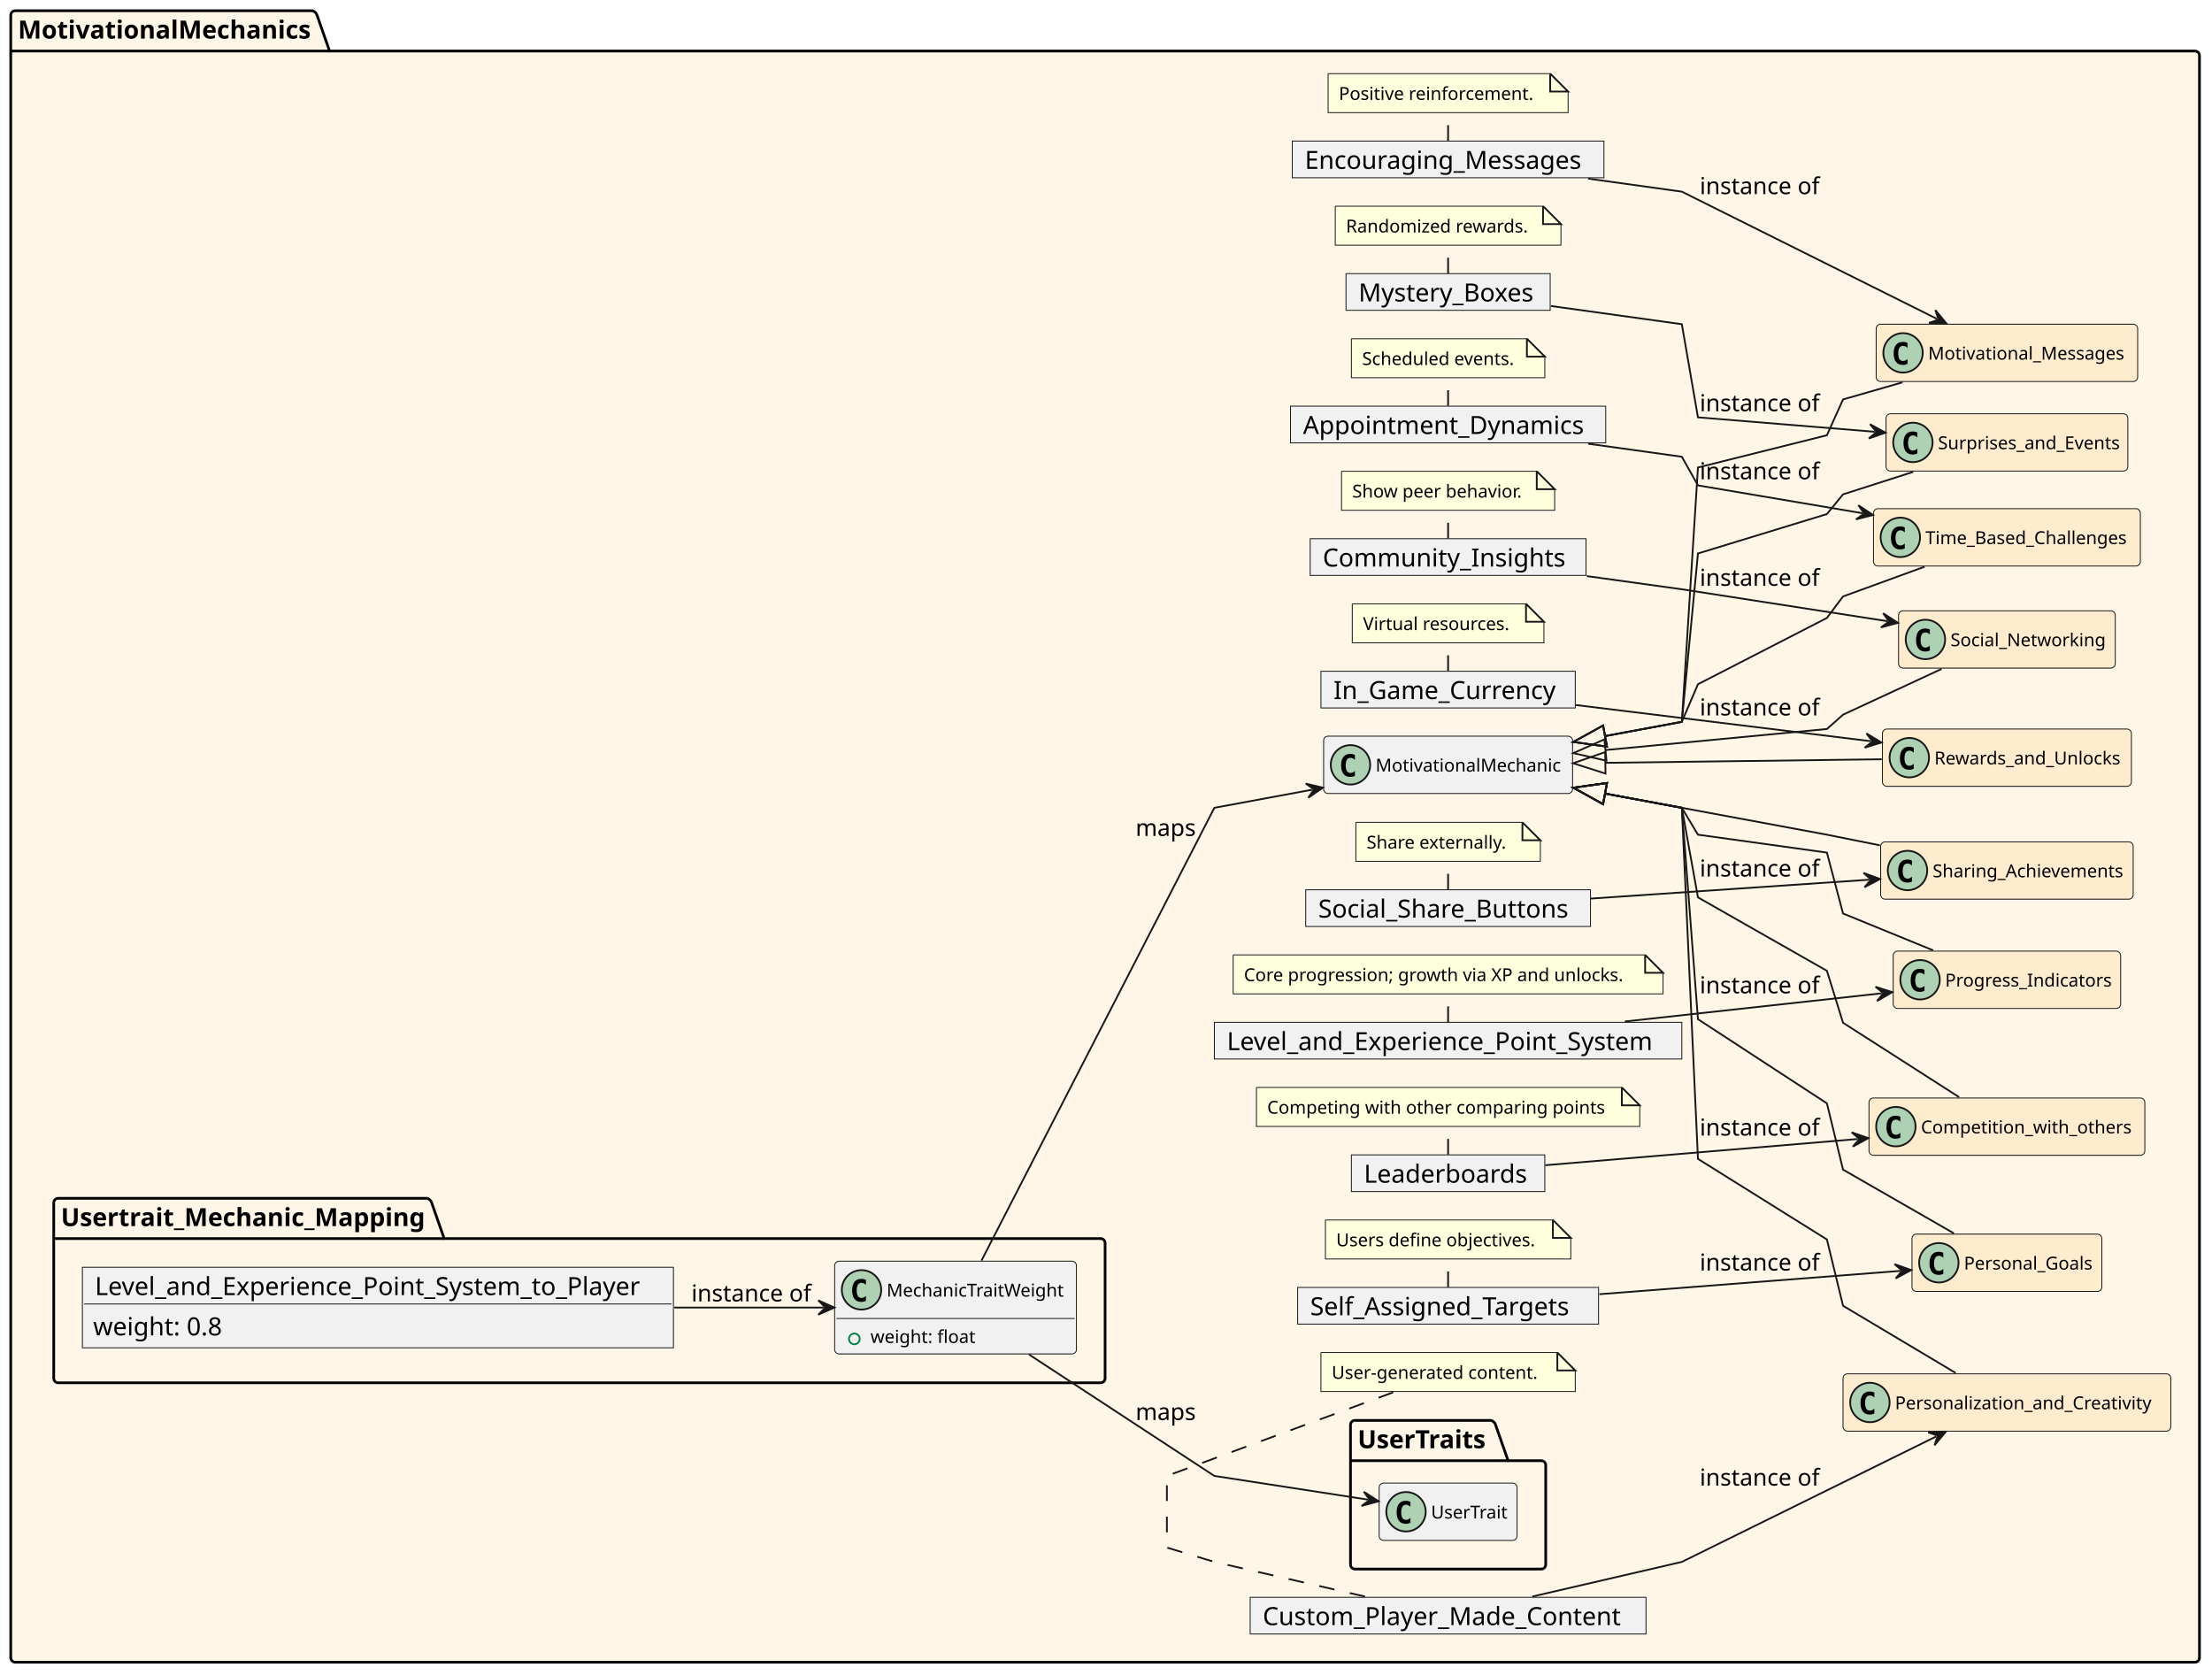
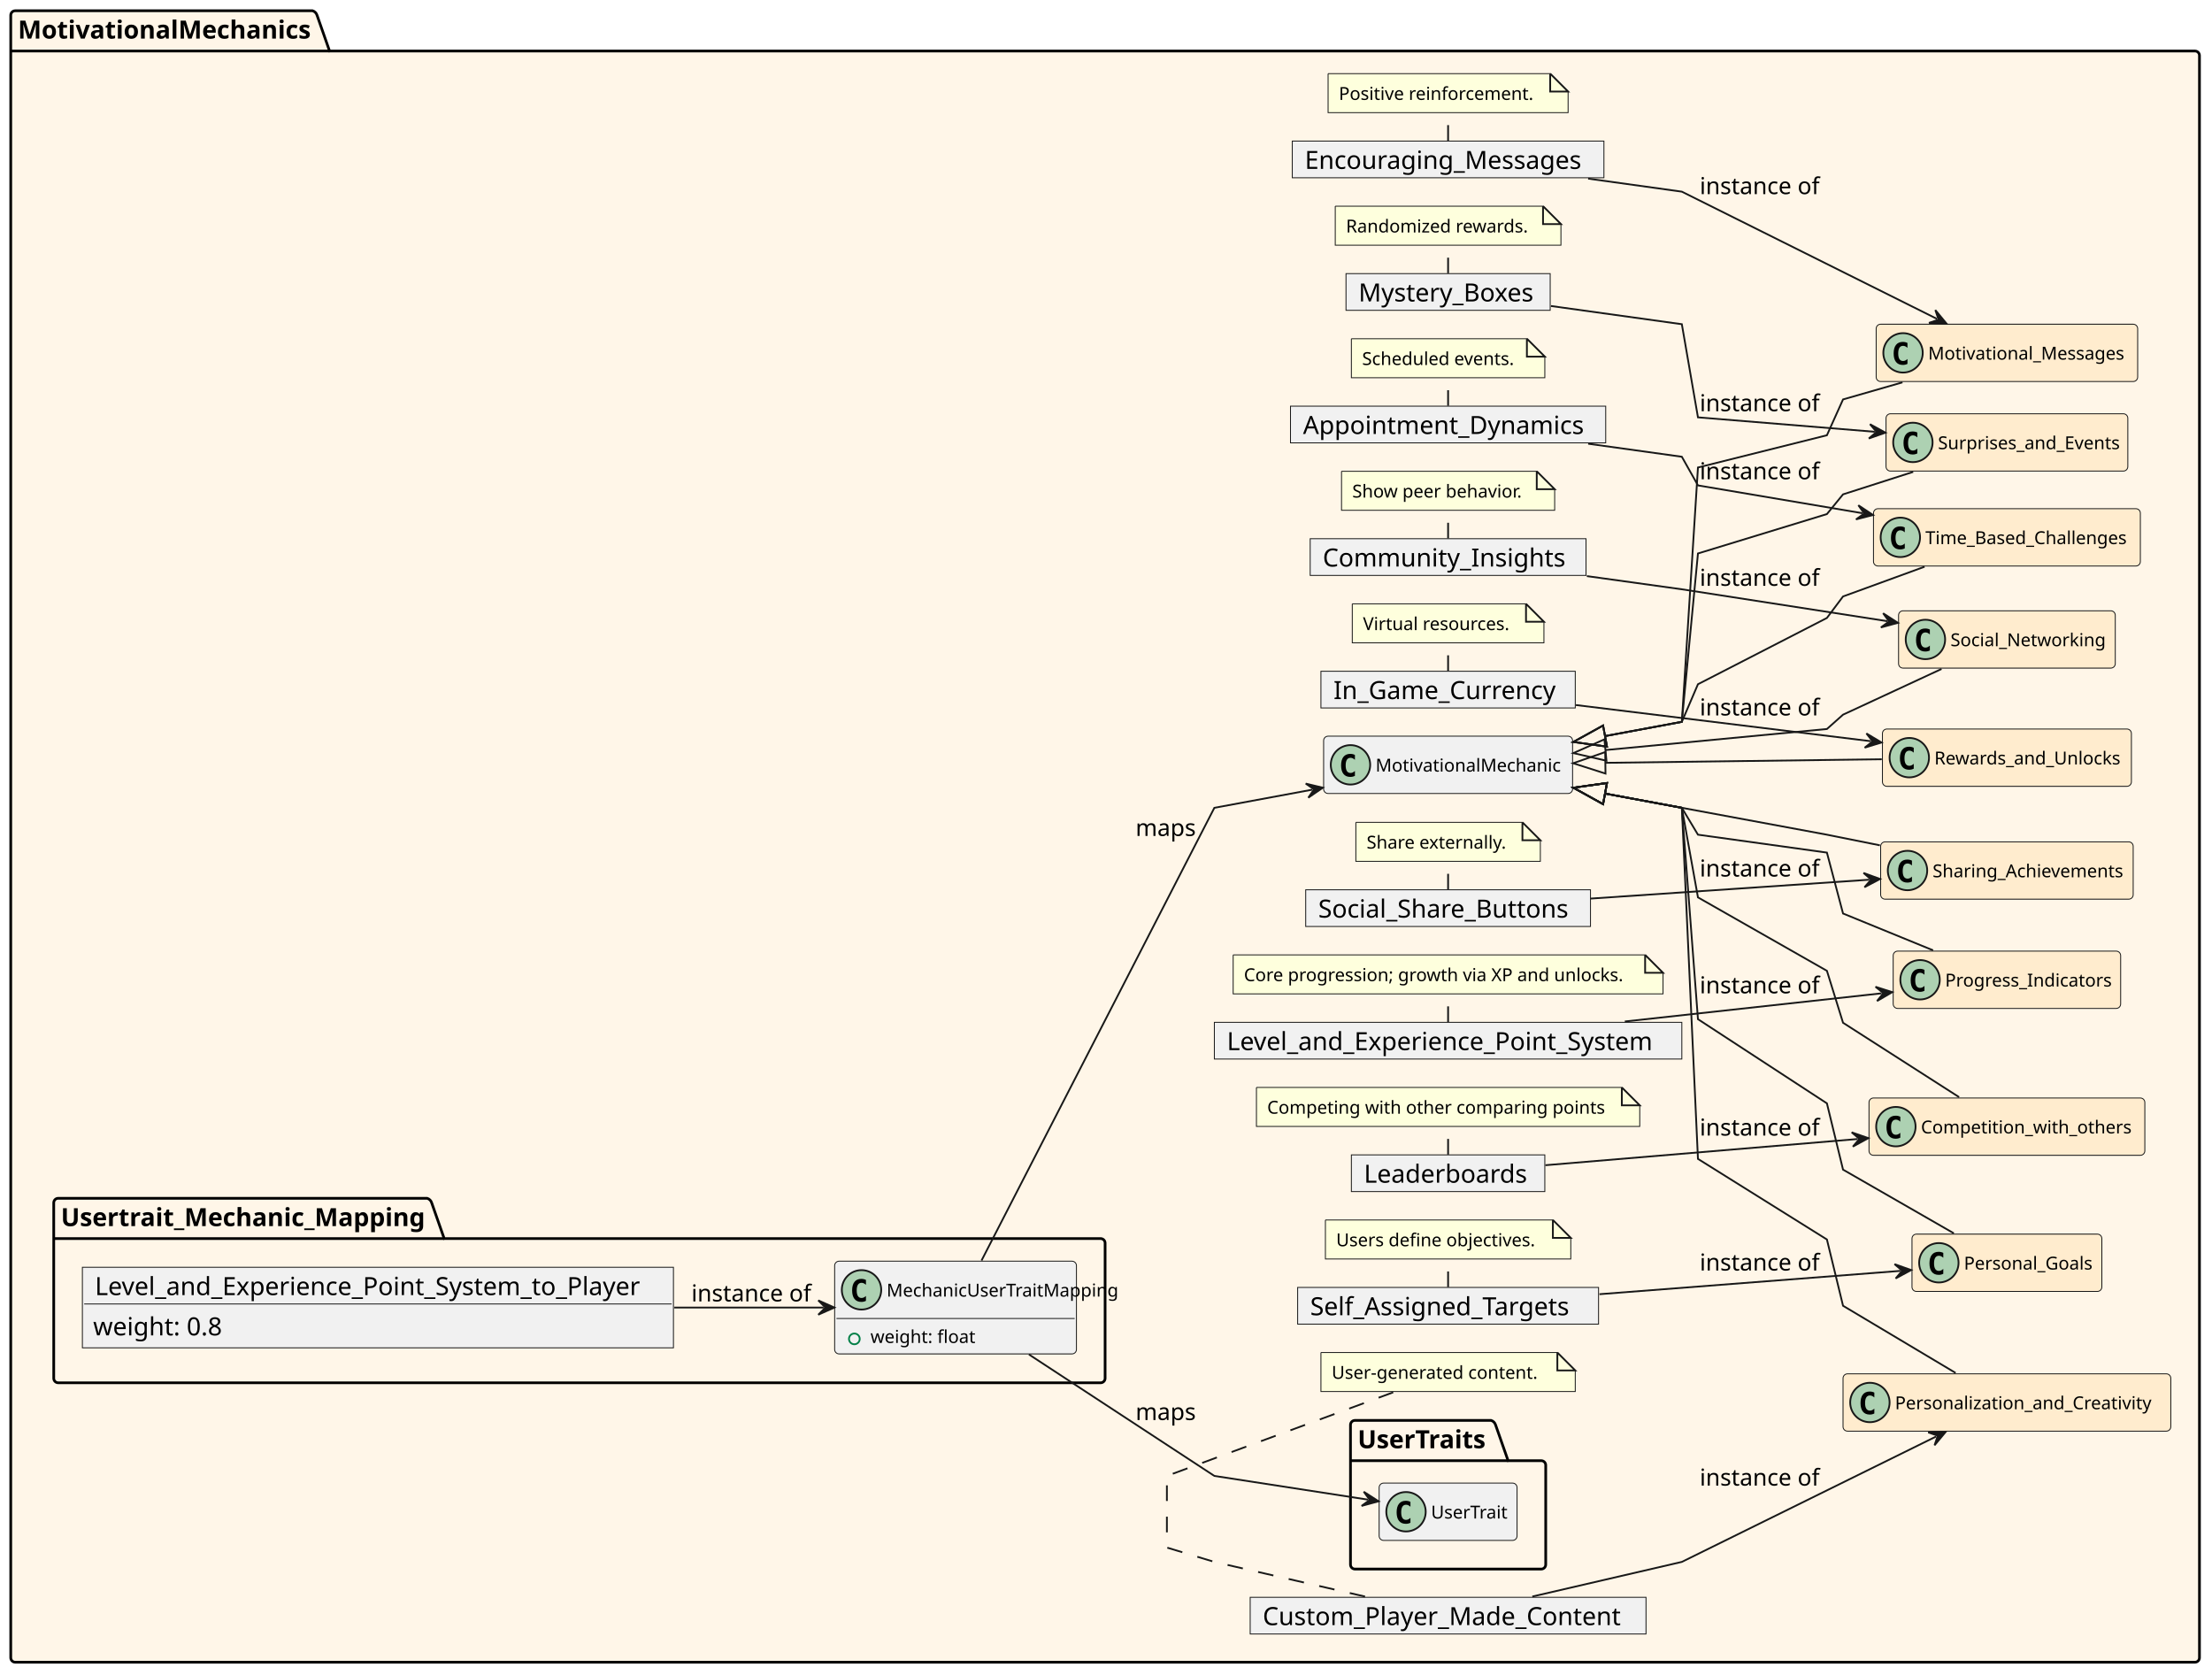
<svg xmlns="http://www.w3.org/2000/svg" contentStyleType="text/css" height="748px" preserveAspectRatio="none" style="width:988px;height:748px;background:#FFFFFF;" version="1.1" viewBox="0 0 988 748" width="988px" zoomAndPan="magnify">
  <defs />
  <g>
    <g id="cluster_MotivationalMechanics">
      <path d="M6.8,4.8 L139.6,4.8 A3,3 0 0 1 141.6,6.8 L147.2,22.791 L980.4,22.791 A2,2 0 0 1 982.4,24.791 L982.4,740.4 A2,2 0 0 1 980.4,742.4 L6.8,742.4 A2,2 0 0 1 4.8,740.4 L4.8,6.8 A2,2 0 0 1 6.8,4.8 " fill="#FFF6E8" style="stroke:#000000;stroke-width:1.2;" />
      <line style="stroke:#000000;stroke-width:1.2;" x1="4.8" x2="147.2" y1="22.791" y2="22.791" />
      <text fill="#000000" font-family="sans-serif" font-size="11.2" font-weight="bold" lengthAdjust="spacing" textLength="132" x="8" y="17.228">MotivationalMechanics</text>
    </g>
    <g id="cluster_Usertrait_Mechanic_Mapping">
      <path d="M26,535.2 L190.8,535.2 A3,3 0 0 1 192.8,537.2 L198.4,553.191 L491.6,553.191 A2,2 0 0 1 493.6,555.191 L493.6,615.6 A2,2 0 0 1 491.6,617.6 L26,617.6 A2,2 0 0 1 24,615.6 L24,537.2 A2,2 0 0 1 26,535.2 " fill="none" style="stroke:#000000;stroke-width:1.2;" />
      <line style="stroke:#000000;stroke-width:1.2;" x1="24" x2="198.4" y1="553.191" y2="553.191" />
      <text fill="#000000" font-family="sans-serif" font-size="11.2" font-weight="bold" lengthAdjust="spacing" textLength="164" x="27.2" y="547.628">Usertrait_Mechanic_Mapping</text>
    </g>
    <g id="cluster_UserTraits">
      <path d="M605.2,634.4 L666,634.4 A3,3 0 0 1 668,636.4 L673.6,652.391 L688.4,652.391 A2,2 0 0 1 690.4,654.391 L690.4,698.8 A2,2 0 0 1 688.4,700.8 L605.2,700.8 A2,2 0 0 1 603.2,698.8 L603.2,636.4 A2,2 0 0 1 605.2,634.4 " fill="none" style="stroke:#000000;stroke-width:1.2;" />
      <line style="stroke:#000000;stroke-width:1.2;" x1="603.2" x2="673.6" y1="652.391" y2="652.391" />
      <text fill="#000000" font-family="sans-serif" font-size="11.2" font-weight="bold" lengthAdjust="spacing" textLength="60" x="606.4" y="646.828">UserTraits</text>
    </g>
    <g id="elem_MotivationalMechanic">
      <rect codeLine="24" fill="#F1F1F1" height="25.6" id="MotivationalMechanic" rx="2" ry="2" style="stroke:#181818;stroke-width:0.4;" width="111.2" x="591.2" y="328.8" />
      <ellipse cx="603.2" cy="341.6" fill="#ADD1B2" rx="8.8" ry="8.8" style="stroke:#181818;stroke-width:0.8;" />
      <path d="M605.178,346.514 Q604.714,346.753 604.202,346.873 Q603.691,346.993 603.127,346.993 Q601.121,346.993 600.065,345.671 Q599.009,344.35 599.009,341.853 Q599.009,339.349 600.065,338.028 Q601.121,336.706 603.127,336.706 Q603.691,336.706 604.209,336.826 Q604.727,336.945 605.178,337.184 L605.178,339.363 Q604.674,338.898 604.199,338.682 Q603.724,338.466 603.22,338.466 Q602.144,338.466 601.596,339.319 Q601.048,340.173 601.048,341.853 Q601.048,343.526 601.596,344.38 Q602.144,345.233 603.22,345.233 Q603.724,345.233 604.199,345.017 Q604.674,344.801 605.178,344.336 Z " fill="#000000" />
      <text fill="#000000" font-family="sans-serif" font-size="8" lengthAdjust="spacing" textLength="85.6" x="614.4" y="344.623">MotivationalMechanic</text>
    </g>
    <g id="elem_Progress_Indicators">
      <rect codeLine="26" fill="#FFECCE" height="25.6" id="Progress_Indicators" rx="2" ry="2" style="stroke:#181818;stroke-width:0.4;" width="101.6" x="845.6" y="424.8" />
      <ellipse cx="857.6" cy="437.6" fill="#ADD1B2" rx="8.8" ry="8.8" style="stroke:#181818;stroke-width:0.8;" />
      <path d="M859.578,442.514 Q859.114,442.753 858.602,442.873 Q858.091,442.993 857.527,442.993 Q855.521,442.993 854.465,441.671 Q853.409,440.35 853.409,437.853 Q853.409,435.349 854.465,434.028 Q855.521,432.706 857.527,432.706 Q858.091,432.706 858.609,432.826 Q859.127,432.945 859.578,433.184 L859.578,435.363 Q859.074,434.898 858.599,434.682 Q858.124,434.466 857.62,434.466 Q856.544,434.466 855.996,435.319 Q855.448,436.173 855.448,437.853 Q855.448,439.526 855.996,440.38 Q856.544,441.233 857.62,441.233 Q858.124,441.233 858.599,441.017 Q859.074,440.801 859.578,440.336 Z " fill="#000000" />
      <text fill="#000000" font-family="sans-serif" font-size="8" lengthAdjust="spacing" textLength="76" x="868.8" y="440.623">Progress_Indicators</text>
    </g>
    <g id="elem_Level_and_Experience_Point_System">
      <rect fill="#F1F1F1" height="16.391" style="stroke:#181818;stroke-width:0.4;" width="208.8" x="542.4" y="456.608" />
      <text fill="#000000" font-family="sans-serif" font-size="11.2" lengthAdjust="spacing" textLength="197.6" x="548" y="469.036">Level_and_Experience_Point_System</text>
    </g>
    <g id="elem_GMN8">
      <path d="M550.8,426.488 L550.8,443.91 L742.8,443.91 L742.8,434.488 L734.8,426.488 L550.8,426.488 " fill="#FEFFDD" style="stroke:#181818;stroke-width:0.4;" />
      <path d="M734.8,426.488 L734.8,434.488 L742.8,434.488 L734.8,426.488 " fill="#FEFFDD" style="stroke:#181818;stroke-width:0.8;" />
      <text fill="#000000" font-family="sans-serif" font-size="8" lengthAdjust="spacing" textLength="175.2" x="555.6" y="438.222">Core progression; growth via XP and unlocks.</text>
    </g>
    <g id="elem_Competition_with_others">
      <rect codeLine="33" fill="#FFECCE" height="25.6" id="Competition_with_others" rx="2" ry="2" style="stroke:#181818;stroke-width:0.4;" width="123.2" x="834.8" y="490.4" />
      <ellipse cx="846.8" cy="503.2" fill="#ADD1B2" rx="8.8" ry="8.8" style="stroke:#181818;stroke-width:0.8;" />
      <path d="M848.779,508.115 Q848.314,508.353 847.802,508.473 Q847.291,508.593 846.727,508.593 Q844.721,508.593 843.665,507.271 Q842.609,505.95 842.609,503.453 Q842.609,500.949 843.665,499.628 Q844.721,498.306 846.727,498.306 Q847.291,498.306 847.809,498.426 Q848.327,498.545 848.779,498.784 L848.779,500.962 Q848.274,500.498 847.799,500.282 Q847.324,500.066 846.819,500.066 Q845.744,500.066 845.196,500.919 Q844.648,501.773 844.648,503.453 Q844.648,505.126 845.196,505.979 Q845.744,506.833 846.819,506.833 Q847.324,506.833 847.799,506.617 Q848.274,506.401 848.779,505.936 Z " fill="#000000" />
      <text fill="#000000" font-family="sans-serif" font-size="8" lengthAdjust="spacing" textLength="97.6" x="858" y="506.223">Competition_with_others</text>
    </g>
    <g id="elem_Leaderboards">
      <rect fill="#F1F1F1" height="16.391" style="stroke:#181818;stroke-width:0.4;" width="86.4" x="603.6" y="515.808" />
      <text fill="#000000" font-family="sans-serif" font-size="11.2" lengthAdjust="spacing" textLength="75.2" x="609.2" y="528.236">Leaderboards</text>
    </g>
    <g id="elem_GMN15">
      <path d="M561.2,485.688 L561.2,503.11 L732.4,503.11 L732.4,493.688 L724.4,485.688 L561.2,485.688 " fill="#FEFFDD" style="stroke:#181818;stroke-width:0.4;" />
      <path d="M724.4,485.688 L724.4,493.688 L732.4,493.688 L724.4,485.688 " fill="#FEFFDD" style="stroke:#181818;stroke-width:0.8;" />
      <text fill="#000000" font-family="sans-serif" font-size="8" lengthAdjust="spacing" textLength="154.4" x="566" y="497.422">Competing with other comparing points</text>
    </g>
    <g id="elem_Personal_Goals">
      <rect codeLine="41" fill="#FFECCE" height="25.6" id="Personal_Goals" rx="2" ry="2" style="stroke:#181818;stroke-width:0.4;" width="84.8" x="854" y="551.2" />
      <ellipse cx="866" cy="564" fill="#ADD1B2" rx="8.8" ry="8.8" style="stroke:#181818;stroke-width:0.8;" />
      <path d="M867.979,568.914 Q867.514,569.154 867.002,569.273 Q866.491,569.393 865.927,569.393 Q863.921,569.393 862.865,568.071 Q861.809,566.75 861.809,564.253 Q861.809,561.749 862.865,560.428 Q863.921,559.106 865.927,559.106 Q866.491,559.106 867.009,559.226 Q867.527,559.345 867.979,559.584 L867.979,561.763 Q867.474,561.298 866.999,561.082 Q866.524,560.866 866.019,560.866 Q864.944,560.866 864.396,561.719 Q863.848,562.573 863.848,564.253 Q863.848,565.926 864.396,566.779 Q864.944,567.633 866.019,567.633 Q866.524,567.633 866.999,567.417 Q867.474,567.201 867.979,566.736 Z " fill="#000000" />
      <text fill="#000000" font-family="sans-serif" font-size="8" lengthAdjust="spacing" textLength="59.2" x="877.2" y="567.023">Personal_Goals</text>
    </g>
    <g id="elem_Self_Assigned_Targets">
      <rect fill="#F1F1F1" height="16.391" style="stroke:#181818;stroke-width:0.4;" width="134.4" x="579.6" y="575.008" />
      <text fill="#000000" font-family="sans-serif" font-size="11.2" lengthAdjust="spacing" textLength="123.2" x="585.2" y="587.436">Self_Assigned_Targets</text>
    </g>
    <g id="elem_GMN22">
      <path d="M592,544.888 L592,562.31 L701.6,562.31 L701.6,552.888 L693.6,544.888 L592,544.888 " fill="#FEFFDD" style="stroke:#181818;stroke-width:0.4;" />
      <path d="M693.6,544.888 L693.6,552.888 L701.6,552.888 L693.6,544.888 " fill="#FEFFDD" style="stroke:#181818;stroke-width:0.8;" />
      <text fill="#000000" font-family="sans-serif" font-size="8" lengthAdjust="spacing" textLength="92.8" x="596.8" y="556.622">Users define objectives.</text>
    </g>
    <g id="elem_Personalization_and_Creativity">
      <rect codeLine="49" fill="#FFECCE" height="25.6" id="Personalization_and_Creativity" rx="2" ry="2" style="stroke:#181818;stroke-width:0.4;" width="146.4" x="823.2" y="613.6" />
      <ellipse cx="835.2" cy="626.4" fill="#ADD1B2" rx="8.8" ry="8.8" style="stroke:#181818;stroke-width:0.8;" />
      <path d="M837.178,631.314 Q836.714,631.553 836.202,631.673 Q835.691,631.793 835.127,631.793 Q833.121,631.793 832.065,630.471 Q831.009,629.15 831.009,626.653 Q831.009,624.149 832.065,622.828 Q833.121,621.506 835.127,621.506 Q835.691,621.506 836.209,621.626 Q836.727,621.745 837.178,621.984 L837.178,624.163 Q836.674,623.698 836.199,623.482 Q835.724,623.266 835.22,623.266 Q834.144,623.266 833.596,624.119 Q833.048,624.973 833.048,626.653 Q833.048,628.326 833.596,629.179 Q834.144,630.033 835.22,630.033 Q835.724,630.033 836.199,629.817 Q836.674,629.601 837.178,629.136 Z " fill="#000000" />
      <text fill="#000000" font-family="sans-serif" font-size="8" lengthAdjust="spacing" textLength="120.8" x="846.4" y="629.423">Personalization_and_Creativity</text>
    </g>
    <g id="elem_Custom_Player_Made_Content">
      <rect fill="#F1F1F1" height="16.391" style="stroke:#181818;stroke-width:0.4;" width="176.8" x="558.4" y="713.408" />
      <text fill="#000000" font-family="sans-serif" font-size="11.2" lengthAdjust="spacing" textLength="165.6" x="564" y="725.836">Custom_Player_Made_Content</text>
    </g>
    <g id="elem_GMN29">
      <path d="M590,604.088 L590,621.51 L703.6,621.51 L703.6,612.088 L695.6,604.088 L590,604.088 " fill="#FEFFDD" style="stroke:#181818;stroke-width:0.4;" />
      <path d="M695.6,604.088 L695.6,612.088 L703.6,612.088 L695.6,604.088 " fill="#FEFFDD" style="stroke:#181818;stroke-width:0.8;" />
      <text fill="#000000" font-family="sans-serif" font-size="8" lengthAdjust="spacing" textLength="96.8" x="594.8" y="615.822">User-generated content.</text>
    </g>
    <g id="elem_Sharing_Achievements">
      <rect codeLine="57" fill="#FFECCE" height="25.6" id="Sharing_Achievements" rx="2" ry="2" style="stroke:#181818;stroke-width:0.4;" width="112.8" x="840" y="376" />
      <ellipse cx="852" cy="388.8" fill="#ADD1B2" rx="8.8" ry="8.8" style="stroke:#181818;stroke-width:0.8;" />
      <path d="M853.979,393.714 Q853.514,393.954 853.002,394.073 Q852.491,394.193 851.927,394.193 Q849.921,394.193 848.865,392.871 Q847.809,391.55 847.809,389.053 Q847.809,386.549 848.865,385.228 Q849.921,383.906 851.927,383.906 Q852.491,383.906 853.009,384.026 Q853.527,384.145 853.979,384.384 L853.979,386.562 Q853.474,386.098 852.999,385.882 Q852.524,385.666 852.019,385.666 Q850.944,385.666 850.396,386.519 Q849.848,387.373 849.848,389.053 Q849.848,390.726 850.396,391.579 Q850.944,392.433 852.019,392.433 Q852.524,392.433 852.999,392.217 Q853.474,392.001 853.979,391.536 Z " fill="#000000" />
      <text fill="#000000" font-family="sans-serif" font-size="8" lengthAdjust="spacing" textLength="87.2" x="863.2" y="391.823">Sharing_Achievements</text>
    </g>
    <g id="elem_Social_Share_Buttons">
      <rect fill="#F1F1F1" height="16.391" style="stroke:#181818;stroke-width:0.4;" width="127.2" x="583.2" y="397.408" />
      <text fill="#000000" font-family="sans-serif" font-size="11.2" lengthAdjust="spacing" textLength="116" x="588.8" y="409.836">Social_Share_Buttons</text>
    </g>
    <g id="elem_GMN36">
      <path d="M605.6,367.288 L605.6,384.71 L688,384.71 L688,375.288 L680,367.288 L605.6,367.288 " fill="#FEFFDD" style="stroke:#181818;stroke-width:0.4;" />
      <path d="M680,367.288 L680,375.288 L688,375.288 L680,367.288 " fill="#FEFFDD" style="stroke:#181818;stroke-width:0.8;" />
      <text fill="#000000" font-family="sans-serif" font-size="8" lengthAdjust="spacing" textLength="65.6" x="610.4" y="379.022">Share externally.</text>
    </g>
    <g id="elem_Social_Networking">
      <rect codeLine="65" fill="#FFECCE" height="25.6" id="Social_Networking" rx="2" ry="2" style="stroke:#181818;stroke-width:0.4;" width="96.8" x="848" y="272.8" />
      <ellipse cx="860" cy="285.6" fill="#ADD1B2" rx="8.8" ry="8.8" style="stroke:#181818;stroke-width:0.8;" />
      <path d="M861.979,290.514 Q861.514,290.753 861.002,290.873 Q860.491,290.993 859.927,290.993 Q857.921,290.993 856.865,289.671 Q855.809,288.35 855.809,285.853 Q855.809,283.349 856.865,282.028 Q857.921,280.706 859.927,280.706 Q860.491,280.706 861.009,280.826 Q861.527,280.945 861.979,281.184 L861.979,283.363 Q861.474,282.898 860.999,282.682 Q860.524,282.466 860.019,282.466 Q858.944,282.466 858.396,283.319 Q857.848,284.173 857.848,285.853 Q857.848,287.526 858.396,288.38 Q858.944,289.233 860.019,289.233 Q860.524,289.233 860.999,289.017 Q861.474,288.801 861.979,288.336 Z " fill="#000000" />
      <text fill="#000000" font-family="sans-serif" font-size="8" lengthAdjust="spacing" textLength="71.2" x="871.2" y="288.623">Social_Networking</text>
    </g>
    <g id="elem_Community_Insights">
      <rect fill="#F1F1F1" height="16.391" style="stroke:#181818;stroke-width:0.4;" width="123.2" x="585.2" y="240.608" />
      <text fill="#000000" font-family="sans-serif" font-size="11.2" lengthAdjust="spacing" textLength="112" x="590.8" y="253.036">Community_Insights</text>
    </g>
    <g id="elem_GMN43">
      <path d="M599.2,210.488 L599.2,227.91 L694.4,227.91 L694.4,218.488 L686.4,210.488 L599.2,210.488 " fill="#FEFFDD" style="stroke:#181818;stroke-width:0.4;" />
      <path d="M686.4,210.488 L686.4,218.488 L694.4,218.488 L686.4,210.488 " fill="#FEFFDD" style="stroke:#181818;stroke-width:0.8;" />
      <text fill="#000000" font-family="sans-serif" font-size="8" lengthAdjust="spacing" textLength="78.4" x="604" y="222.222">Show peer behavior.</text>
    </g>
    <g id="elem_Surprises_and_Events">
      <rect codeLine="73" fill="#FFECCE" height="25.6" id="Surprises_and_Events" rx="2" ry="2" style="stroke:#181818;stroke-width:0.4;" width="108" x="842.4" y="184.8" />
      <ellipse cx="854.4" cy="197.6" fill="#ADD1B2" rx="8.8" ry="8.8" style="stroke:#181818;stroke-width:0.8;" />
      <path d="M856.379,202.514 Q855.914,202.754 855.402,202.873 Q854.891,202.993 854.327,202.993 Q852.321,202.993 851.265,201.671 Q850.209,200.35 850.209,197.853 Q850.209,195.349 851.265,194.028 Q852.321,192.706 854.327,192.706 Q854.891,192.706 855.409,192.826 Q855.927,192.945 856.379,193.184 L856.379,195.363 Q855.874,194.898 855.399,194.682 Q854.924,194.466 854.419,194.466 Q853.344,194.466 852.796,195.319 Q852.248,196.173 852.248,197.853 Q852.248,199.526 852.796,200.38 Q853.344,201.233 854.419,201.233 Q854.924,201.233 855.399,201.017 Q855.874,200.801 856.379,200.336 Z " fill="#000000" />
      <text fill="#000000" font-family="sans-serif" font-size="8" lengthAdjust="spacing" textLength="82.4" x="865.6" y="200.623">Surprises_and_Events</text>
    </g>
    <g id="elem_Mystery_Boxes">
      <rect fill="#F1F1F1" height="16.391" style="stroke:#181818;stroke-width:0.4;" width="91.2" x="601.2" y="122.208" />
      <text fill="#000000" font-family="sans-serif" font-size="11.2" lengthAdjust="spacing" textLength="80" x="606.8" y="134.636">Mystery_Boxes</text>
    </g>
    <g id="elem_GMN50">
      <path d="M596.4,92.088 L596.4,109.51 L697.2,109.51 L697.2,100.088 L689.2,92.088 L596.4,92.088 " fill="#FEFFDD" style="stroke:#181818;stroke-width:0.4;" />
      <path d="M689.2,92.088 L689.2,100.088 L697.2,100.088 L689.2,92.088 " fill="#FEFFDD" style="stroke:#181818;stroke-width:0.8;" />
      <text fill="#000000" font-family="sans-serif" font-size="8" lengthAdjust="spacing" textLength="84" x="601.2" y="103.822">Randomized rewards.</text>
    </g>
    <g id="elem_Motivational_Messages">
      <rect codeLine="81" fill="#FFECCE" height="25.6" id="Motivational_Messages" rx="2" ry="2" style="stroke:#181818;stroke-width:0.4;" width="116.8" x="838" y="144.8" />
      <ellipse cx="850" cy="157.6" fill="#ADD1B2" rx="8.8" ry="8.8" style="stroke:#181818;stroke-width:0.8;" />
      <path d="M851.979,162.514 Q851.514,162.754 851.002,162.873 Q850.491,162.993 849.927,162.993 Q847.921,162.993 846.865,161.671 Q845.809,160.35 845.809,157.853 Q845.809,155.349 846.865,154.028 Q847.921,152.706 849.927,152.706 Q850.491,152.706 851.009,152.826 Q851.527,152.945 851.979,153.184 L851.979,155.363 Q851.474,154.898 850.999,154.682 Q850.524,154.466 850.019,154.466 Q848.944,154.466 848.396,155.319 Q847.848,156.173 847.848,157.853 Q847.848,159.526 848.396,160.38 Q848.944,161.233 850.019,161.233 Q850.524,161.233 850.999,161.017 Q851.474,160.801 851.979,160.336 Z " fill="#000000" />
      <text fill="#000000" font-family="sans-serif" font-size="8" lengthAdjust="spacing" textLength="91.2" x="861.2" y="160.623">Motivational_Messages</text>
    </g>
    <g id="elem_Encouraging_Messages">
      <rect fill="#F1F1F1" height="16.391" style="stroke:#181818;stroke-width:0.4;" width="139.2" x="577.2" y="63.008" />
      <text fill="#000000" font-family="sans-serif" font-size="11.2" lengthAdjust="spacing" textLength="128" x="582.8" y="75.436">Encouraging_Messages</text>
    </g>
    <g id="elem_GMN57">
      <path d="M593.2,32.888 L593.2,50.31 L700.4,50.31 L700.4,40.888 L692.4,32.888 L593.2,32.888 " fill="#FEFFDD" style="stroke:#181818;stroke-width:0.4;" />
      <path d="M692.4,32.888 L692.4,40.888 L700.4,40.888 L692.4,32.888 " fill="#FEFFDD" style="stroke:#181818;stroke-width:0.8;" />
      <text fill="#000000" font-family="sans-serif" font-size="8" lengthAdjust="spacing" textLength="90.4" x="598" y="44.622">Positive reinforcement.</text>
    </g>
    <g id="elem_Time_Based_Challenges">
      <rect codeLine="89" fill="#FFECCE" height="25.6" id="Time_Based_Challenges" rx="2" ry="2" style="stroke:#181818;stroke-width:0.4;" width="119.2" x="836.8" y="227.2" />
      <ellipse cx="848.8" cy="240" fill="#ADD1B2" rx="8.8" ry="8.8" style="stroke:#181818;stroke-width:0.8;" />
      <path d="M850.779,244.915 Q850.314,245.154 849.802,245.273 Q849.291,245.393 848.727,245.393 Q846.721,245.393 845.665,244.071 Q844.609,242.75 844.609,240.253 Q844.609,237.749 845.665,236.428 Q846.721,235.106 848.727,235.106 Q849.291,235.106 849.809,235.226 Q850.327,235.345 850.779,235.584 L850.779,237.762 Q850.274,237.298 849.799,237.082 Q849.324,236.866 848.819,236.866 Q847.744,236.866 847.196,237.719 Q846.648,238.573 846.648,240.253 Q846.648,241.926 847.196,242.78 Q847.744,243.633 848.819,243.633 Q849.324,243.633 849.799,243.417 Q850.274,243.201 850.779,242.736 Z " fill="#000000" />
      <text fill="#000000" font-family="sans-serif" font-size="8" lengthAdjust="spacing" textLength="93.6" x="860" y="243.023">Time_Based_Challenges</text>
    </g>
    <g id="elem_Appointment_Dynamics">
      <rect fill="#F1F1F1" height="16.391" style="stroke:#181818;stroke-width:0.4;" width="140.8" x="576.4" y="181.408" />
      <text fill="#000000" font-family="sans-serif" font-size="11.2" lengthAdjust="spacing" textLength="129.6" x="582" y="193.836">Appointment_Dynamics</text>
    </g>
    <g id="elem_GMN64">
      <path d="M603.6,151.288 L603.6,168.71 L690,168.71 L690,159.288 L682,151.288 L603.6,151.288 " fill="#FEFFDD" style="stroke:#181818;stroke-width:0.4;" />
      <path d="M682,151.288 L682,159.288 L690,159.288 L682,151.288 " fill="#FEFFDD" style="stroke:#181818;stroke-width:0.8;" />
      <text fill="#000000" font-family="sans-serif" font-size="8" lengthAdjust="spacing" textLength="69.6" x="608.4" y="163.022">Scheduled events.</text>
    </g>
    <g id="elem_Rewards_and_Unlocks">
      <rect codeLine="97" fill="#FFECCE" height="25.6" id="Rewards_and_Unlocks" rx="2" ry="2" style="stroke:#181818;stroke-width:0.4;" width="111.2" x="840.8" y="325.6" />
      <ellipse cx="852.8" cy="338.4" fill="#ADD1B2" rx="8.8" ry="8.8" style="stroke:#181818;stroke-width:0.8;" />
      <path d="M854.779,343.315 Q854.314,343.553 853.802,343.673 Q853.291,343.793 852.727,343.793 Q850.721,343.793 849.665,342.471 Q848.609,341.15 848.609,338.653 Q848.609,336.149 849.665,334.828 Q850.721,333.506 852.727,333.506 Q853.291,333.506 853.809,333.626 Q854.327,333.745 854.779,333.984 L854.779,336.163 Q854.274,335.698 853.799,335.482 Q853.324,335.266 852.819,335.266 Q851.744,335.266 851.196,336.119 Q850.648,336.973 850.648,338.653 Q850.648,340.326 851.196,341.18 Q851.744,342.033 852.819,342.033 Q853.324,342.033 853.799,341.817 Q854.274,341.601 854.779,341.136 Z " fill="#000000" />
      <text fill="#000000" font-family="sans-serif" font-size="8" lengthAdjust="spacing" textLength="85.6" x="864" y="341.423">Rewards_and_Unlocks</text>
    </g>
    <g id="elem_In_Game_Currency">
      <rect fill="#F1F1F1" height="16.391" style="stroke:#181818;stroke-width:0.4;" width="113.6" x="590" y="299.808" />
      <text fill="#000000" font-family="sans-serif" font-size="11.2" lengthAdjust="spacing" textLength="102.4" x="595.6" y="312.236">In_Game_Currency</text>
    </g>
    <g id="elem_GMN71">
      <path d="M604,269.688 L604,287.11 L689.6,287.11 L689.6,277.688 L681.6,269.688 L604,269.688 " fill="#FEFFDD" style="stroke:#181818;stroke-width:0.4;" />
      <path d="M681.6,269.688 L681.6,277.688 L689.6,277.688 L681.6,269.688 " fill="#FEFFDD" style="stroke:#181818;stroke-width:0.8;" />
      <text fill="#000000" font-family="sans-serif" font-size="8" lengthAdjust="spacing" textLength="68.8" x="608.8" y="281.422">Virtual resources.</text>
    </g>
-     <g id="elem_MechanicTraitWeight">
-       <rect codeLine="107" fill="#F1F1F1" height="41.422" id="MechanicTraitWeight" rx="2" ry="2" style="stroke:#181818;stroke-width:0.4;" width="108" x="372.8" y="563.288" />
+     <g id="elem_MechanicUserTraitMapping">
+       <rect codeLine="107" fill="#F1F1F1" height="41.422" id="MechanicUserTraitMapping" rx="2" ry="2" style="stroke:#181818;stroke-width:0.4;" width="108" x="372.8" y="563.288" />
      <ellipse cx="384.8" cy="576.088" fill="#ADD1B2" rx="8.8" ry="8.8" style="stroke:#181818;stroke-width:0.8;" />
      <path d="M386.779,581.003 Q386.314,581.241 385.802,581.361 Q385.291,581.481 384.727,581.481 Q382.721,581.481 381.665,580.159 Q380.609,578.838 380.609,576.341 Q380.609,573.837 381.665,572.516 Q382.721,571.194 384.727,571.194 Q385.291,571.194 385.809,571.314 Q386.327,571.433 386.779,571.672 L386.779,573.851 Q386.274,573.386 385.799,573.17 Q385.324,572.954 384.82,572.954 Q383.744,572.954 383.196,573.807 Q382.648,574.661 382.648,576.341 Q382.648,578.014 383.196,578.867 Q383.744,579.721 384.82,579.721 Q385.324,579.721 385.799,579.505 Q386.274,579.289 386.779,578.824 Z " fill="#000000" />
-       <text fill="#000000" font-family="sans-serif" font-size="8" lengthAdjust="spacing" textLength="82.4" x="396" y="579.111">MechanicTraitWeight</text>
+       <text fill="#000000" font-family="sans-serif" font-size="8" lengthAdjust="spacing" textLength="82.4" x="396" y="579.111">MechanicUserTraitMapping</text>
      <line style="stroke:#181818;stroke-width:0.4;" x1="373.6" x2="480" y1="588.888" y2="588.888" />
      <ellipse cx="381.6" cy="597.999" fill="none" rx="2.4" ry="2.4" style="stroke:#038048;stroke-width:0.8;" />
      <text fill="#000000" font-family="sans-serif" font-size="8" lengthAdjust="spacing" textLength="49.6" x="388.8" y="599.822">weight: float</text>
    </g>
    <g id="elem_Level_and_Experience_Point_System_to_Player">
      <rect fill="#F1F1F1" height="35.981" style="stroke:#181818;stroke-width:0.4;" width="264" x="36.8" y="566.008" />
      <text fill="#000000" font-family="sans-serif" font-size="11.2" lengthAdjust="spacing" textLength="252.8" x="42.4" y="578.436">Level_and_Experience_Point_System_to_Player</text>
      <line style="stroke:#181818;stroke-width:0.4;" x1="37.6" x2="300" y1="582.399" y2="582.399" />
      <text fill="#000000" font-family="sans-serif" font-size="11.2" lengthAdjust="spacing" textLength="60.8" x="41.6" y="596.427">weight: 0.8</text>
    </g>
    <g id="elem_UserTrait">
      <rect fill="#F1F1F1" height="25.6" id="UserTrait" rx="2" ry="2" style="stroke:#181818;stroke-width:0.4;" width="61.6" x="616" y="662.4" />
      <ellipse cx="628" cy="675.2" fill="#ADD1B2" rx="8.8" ry="8.8" style="stroke:#181818;stroke-width:0.8;" />
      <path d="M629.979,680.115 Q629.514,680.354 629.002,680.473 Q628.491,680.593 627.927,680.593 Q625.921,680.593 624.865,679.271 Q623.809,677.95 623.809,675.453 Q623.809,672.949 624.865,671.628 Q625.921,670.306 627.927,670.306 Q628.491,670.306 629.009,670.426 Q629.527,670.545 629.979,670.784 L629.979,672.962 Q629.474,672.498 628.999,672.282 Q628.524,672.066 628.019,672.066 Q626.944,672.066 626.396,672.919 Q625.848,673.773 625.848,675.453 Q625.848,677.126 626.396,677.98 Q626.944,678.833 628.019,678.833 Q628.524,678.833 628.999,678.617 Q629.474,678.401 629.979,677.936 Z " fill="#000000" />
      <text fill="#000000" font-family="sans-serif" font-size="8" lengthAdjust="spacing" textLength="36" x="639.2" y="678.223">UserTrait</text>
    </g>
    <g id="link_MotivationalMechanic_Progress_Indicators">
      <path d="M716.895,354.439 C741.639,359.023 751.2,360.8 751.2,360.8 C751.2,360.8 758.4,372.8 758.4,372.8 C758.4,372.8 816,380.8 816,380.8 C816,380.8 823.2,408 823.2,408 C823.2,408 844.088,416.536 863.424,424.448 " fill="none" id="MotivationalMechanic-backto-Progress_Indicators" style="stroke:#181818;stroke-width:0.8;" />
      <polygon fill="none" points="702.736,351.816,716.021,359.159,717.769,349.719,702.736,351.816" style="stroke:#181818;stroke-width:0.8;" />
    </g>
    <g id="link_Level_and_Experience_Point_System_Progress_Indicators">
      <path codeLine="28" d="M725.728,456.232 C764.776,451.952 806.109,447.411 840.428,443.651 " fill="none" id="Level_and_Experience_Point_System-to-Progress_Indicators" style="stroke:#181818;stroke-width:0.8;" />
      <polygon fill="#181818" points="845.2,443.128,837.694,440.731,841.224,443.564,838.391,447.093,845.2,443.128" style="stroke:#181818;stroke-width:0.8;" />
      <text fill="#000000" font-family="sans-serif" font-size="10.4" lengthAdjust="spacing" textLength="56" x="759.2" y="443.655">instance of</text>
    </g>
    <g id="link_Level_and_Experience_Point_System_GMN8">
      <path d="M646.8,456.472 C646.8,455.552 646.8,454.936 646.8,454.936 C646.8,454.936 646.8,445.064 646.8,445.064 C646.8,445.064 646.8,444.72 646.8,444.16 " fill="none" id="Level_and_Experience_Point_System-GMN8" style="stroke:#181818;stroke-width:0.8;stroke-dasharray:7.0,7.0;" />
    </g>
    <g id="link_MotivationalMechanic_Competition_with_others">
      <path d="M716.895,354.439 C741.639,359.023 751.2,360.8 751.2,360.8 C751.2,360.8 758.4,400.8 758.4,400.8 C758.4,400.8 816,433.6 816,433.6 C816,433.6 823.2,456.8 823.2,456.8 C823.2,456.8 853.64,476.312 875.048,490.024 " fill="none" id="MotivationalMechanic-backto-Competition_with_others" style="stroke:#181818;stroke-width:0.8;" />
      <polygon fill="none" points="702.736,351.816,716.021,359.159,717.769,349.719,702.736,351.816" style="stroke:#181818;stroke-width:0.8;" />
    </g>
    <g id="link_Leaderboards_Competition_with_others">
      <path codeLine="36" d="M690.232,520.424 C729.976,517.088 784.913,512.481 829.721,508.728 " fill="none" id="Leaderboards-to-Competition_with_others" style="stroke:#181818;stroke-width:0.8;" />
      <polygon fill="#181818" points="834.504,508.328,827.062,505.74,830.518,508.662,827.596,512.118,834.504,508.328" style="stroke:#181818;stroke-width:0.8;" />
      <text fill="#000000" font-family="sans-serif" font-size="10.4" lengthAdjust="spacing" textLength="56" x="759.2" y="507.183">instance of</text>
    </g>
    <g id="link_Leaderboards_GMN15">
      <path d="M646.8,515.672 C646.8,514.752 646.8,514.136 646.8,514.136 C646.8,514.136 646.8,504.264 646.8,504.264 C646.8,504.264 646.8,503.92 646.8,503.36 " fill="none" id="Leaderboards-GMN15" style="stroke:#181818;stroke-width:0.8;stroke-dasharray:7.0,7.0;" />
    </g>
    <g id="link_MotivationalMechanic_Personal_Goals">
      <path d="M716.895,354.439 C741.639,359.023 751.2,360.8 751.2,360.8 C751.2,360.8 758.4,455.2 758.4,455.2 C758.4,455.2 816,492.8 816,492.8 C816,492.8 823.2,522.4 823.2,522.4 C823.2,522.4 851.48,538.648 872.696,550.84 " fill="none" id="MotivationalMechanic-backto-Personal_Goals" style="stroke:#181818;stroke-width:0.8;" />
      <polygon fill="none" points="702.736,351.816,716.021,359.159,717.769,349.719,702.736,351.816" style="stroke:#181818;stroke-width:0.8;" />
    </g>
    <g id="link_Self_Assigned_Targets_Personal_Goals">
      <path codeLine="44" d="M714.384,578.032 C758.72,574.6 810.758,570.571 848.846,567.619 " fill="none" id="Self_Assigned_Targets-to-Personal_Goals" style="stroke:#181818;stroke-width:0.8;" />
      <polygon fill="#181818" points="853.632,567.248,846.206,564.614,849.644,567.557,846.701,570.995,853.632,567.248" style="stroke:#181818;stroke-width:0.8;" />
      <text fill="#000000" font-family="sans-serif" font-size="10.4" lengthAdjust="spacing" textLength="56" x="759.2" y="567.463">instance of</text>
    </g>
    <g id="link_Self_Assigned_Targets_GMN22">
      <path d="M646.8,574.872 C646.8,573.952 646.8,573.336 646.8,573.336 C646.8,573.336 646.8,563.464 646.8,563.464 C646.8,563.464 646.8,563.12 646.8,562.56 " fill="none" id="Self_Assigned_Targets-GMN22" style="stroke:#181818;stroke-width:0.8;stroke-dasharray:7.0,7.0;" />
    </g>
    <g id="link_MotivationalMechanic_Personalization_and_Creativity">
      <path d="M716.895,354.439 C741.639,359.023 751.2,360.8 751.2,360.8 C751.2,360.8 758.4,517.6 758.4,517.6 C758.4,517.6 816,553.6 816,553.6 C816,553.6 823.2,583.2 823.2,583.2 C823.2,583.2 852.192,600.496 873.488,613.2 " fill="none" id="MotivationalMechanic-backto-Personalization_and_Creativity" style="stroke:#181818;stroke-width:0.8;" />
      <polygon fill="none" points="702.736,351.816,716.021,359.159,717.769,349.719,702.736,351.816" style="stroke:#181818;stroke-width:0.8;" />
    </g>
    <g id="link_Custom_Player_Made_Content_Personalization_and_Creativity">
      <path codeLine="52" d="M684.416,713.072 C714.192,706.176 751.2,697.6 751.2,697.6 C751.2,697.6 823.119,662.139 864.807,641.579 " fill="none" id="Custom_Player_Made_Content-to-Personalization_and_Creativity" style="stroke:#181818;stroke-width:0.8;" />
      <polygon fill="#181818" points="869.112,639.456,861.239,639.771,865.525,641.225,864.07,645.511,869.112,639.456" style="stroke:#181818;stroke-width:0.8;" />
      <text fill="#000000" font-family="sans-serif" font-size="10.4" lengthAdjust="spacing" textLength="56" x="759.2" y="663.519">instance of</text>
    </g>
    <g id="link_Custom_Player_Made_Content_GMN29">
      <path d="M609.696,713.072 C579.688,706.176 542.4,697.6 542.4,697.6 C542.4,697.6 521.2,691.2 521.2,691.2 C521.2,691.2 521.2,659.2 521.2,659.2 C521.2,659.2 585.736,635.36 622.288,621.856 " fill="none" id="Custom_Player_Made_Content-GMN29" style="stroke:#181818;stroke-width:0.8;stroke-dasharray:7.0,7.0;" />
    </g>
    <g id="link_MotivationalMechanic_Sharing_Achievements">
      <path d="M716.903,354.438 C766.015,363.534 816,372.8 816,372.8 C816,372.8 826.392,374.888 839.664,377.56 " fill="none" id="MotivationalMechanic-backto-Sharing_Achievements" style="stroke:#181818;stroke-width:0.8;" />
      <polygon fill="none" points="702.744,351.816,716.029,359.158,717.777,349.719,702.744,351.816" style="stroke:#181818;stroke-width:0.8;" />
    </g>
    <g id="link_Social_Share_Buttons_Sharing_Achievements">
      <path codeLine="60" d="M710.504,401.336 C750.32,398.64 796.563,395.508 834.955,392.908 " fill="none" id="Social_Share_Buttons-to-Sharing_Achievements" style="stroke:#181818;stroke-width:0.8;" />
      <polygon fill="#181818" points="839.744,392.584,832.344,389.878,835.753,392.854,832.777,396.263,839.744,392.584" style="stroke:#181818;stroke-width:0.8;" />
      <text fill="#000000" font-family="sans-serif" font-size="10.4" lengthAdjust="spacing" textLength="56" x="759.2" y="391.487">instance of</text>
    </g>
    <g id="link_Social_Share_Buttons_GMN36">
      <path d="M646.8,397.272 C646.8,396.352 646.8,395.736 646.8,395.736 C646.8,395.736 646.8,385.864 646.8,385.864 C646.8,385.864 646.8,385.52 646.8,384.96 " fill="none" id="Social_Share_Buttons-GMN36" style="stroke:#181818;stroke-width:0.8;stroke-dasharray:7.0,7.0;" />
    </g>
    <g id="link_MotivationalMechanic_Social_Networking">
      <path d="M717.08,334.999 C766.192,330.335 816,325.6 816,325.6 C816,325.6 823.2,319.2 823.2,319.2 C823.2,319.2 846.912,308.2 867.192,298.784 " fill="none" id="MotivationalMechanic-backto-Social_Networking" style="stroke:#181818;stroke-width:0.8;" />
      <polygon fill="none" points="702.744,336.36,717.533,339.777,716.626,330.22,702.744,336.36" style="stroke:#181818;stroke-width:0.8;" />
    </g>
    <g id="link_Community_Insights_Social_Networking">
      <path codeLine="68" d="M708.76,257.304 C731.192,260.416 751.2,263.2 751.2,263.2 C751.2,263.2 800.937,270.911 842.977,277.44 " fill="none" id="Community_Insights-to-Social_Networking" style="stroke:#181818;stroke-width:0.8;" />
      <polygon fill="#181818" points="847.72,278.176,841.096,273.909,843.767,277.562,840.114,280.233,847.72,278.176" style="stroke:#181818;stroke-width:0.8;" />
      <text fill="#000000" font-family="sans-serif" font-size="10.4" lengthAdjust="spacing" textLength="56" x="759.2" y="261.647">instance of</text>
    </g>
    <g id="link_Community_Insights_GMN43">
      <path d="M646.8,240.472 C646.8,239.552 646.8,238.936 646.8,238.936 C646.8,238.936 646.8,229.064 646.8,229.064 C646.8,229.064 646.8,228.72 646.8,228.16 " fill="none" id="Community_Insights-GMN43" style="stroke:#181818;stroke-width:0.8;stroke-dasharray:7.0,7.0;" />
    </g>
    <g id="link_MotivationalMechanic_Surprises_and_Events">
      <path d="M716.895,328.761 C741.639,324.177 751.2,322.4 751.2,322.4 C751.2,322.4 758.4,247.2 758.4,247.2 C758.4,247.2 816,229.6 816,229.6 C816,229.6 823.2,220.8 823.2,220.8 C823.2,220.8 838.192,215.992 854.536,210.76 " fill="none" id="MotivationalMechanic-backto-Surprises_and_Events" style="stroke:#181818;stroke-width:0.8;" />
      <polygon fill="none" points="702.736,331.384,717.769,333.481,716.021,324.041,702.736,331.384" style="stroke:#181818;stroke-width:0.8;" />
    </g>
    <g id="link_Mystery_Boxes_Surprises_and_Events">
      <path codeLine="76" d="M692.736,136.672 C720.656,140.552 751.2,144.8 751.2,144.8 C751.2,144.8 758.4,186.4 758.4,186.4 C758.4,186.4 798.856,189.706 837.376,192.85 " fill="none" id="Mystery_Boxes-to-Surprises_and_Events" style="stroke:#181818;stroke-width:0.8;" />
      <polygon fill="#181818" points="842.16,193.24,835.244,189.465,838.173,192.915,834.723,195.844,842.16,193.24" style="stroke:#181818;stroke-width:0.8;" />
      <text fill="#000000" font-family="sans-serif" font-size="10.4" lengthAdjust="spacing" textLength="56" x="759.2" y="183.655">instance of</text>
    </g>
    <g id="link_Mystery_Boxes_GMN50">
      <path d="M646.8,122.072 C646.8,121.152 646.8,120.536 646.8,120.536 C646.8,120.536 646.8,110.664 646.8,110.664 C646.8,110.664 646.8,110.32 646.8,109.76 " fill="none" id="Mystery_Boxes-GMN50" style="stroke:#181818;stroke-width:0.8;stroke-dasharray:7.0,7.0;" />
    </g>
    <g id="link_MotivationalMechanic_Motivational_Messages">
      <path d="M716.895,328.761 C741.639,324.177 751.2,322.4 751.2,322.4 C751.2,322.4 758.4,208.8 758.4,208.8 C758.4,208.8 816,194.4 816,194.4 C816,194.4 823.2,178.4 823.2,178.4 C823.2,178.4 835.376,174.904 849.744,170.776 " fill="none" id="MotivationalMechanic-backto-Motivational_Messages" style="stroke:#181818;stroke-width:0.8;" />
      <polygon fill="none" points="702.736,331.384,717.769,333.481,716.021,324.041,702.736,331.384" style="stroke:#181818;stroke-width:0.8;" />
    </g>
    <g id="link_Encouraging_Messages_Motivational_Messages">
      <path codeLine="84" d="M709.36,79.784 C731.544,82.872 751.2,85.6 751.2,85.6 C751.2,85.6 823.544,121.674 865.152,142.418 " fill="none" id="Encouraging_Messages-to-Motivational_Messages" style="stroke:#181818;stroke-width:0.8;" />
      <polygon fill="#181818" points="869.448,144.56,864.432,138.484,865.868,142.775,861.577,144.211,869.448,144.56" style="stroke:#181818;stroke-width:0.8;" />
      <text fill="#000000" font-family="sans-serif" font-size="10.4" lengthAdjust="spacing" textLength="56" x="759.2" y="86.695">instance of</text>
    </g>
    <g id="link_Encouraging_Messages_GMN57">
      <path d="M646.8,62.872 C646.8,61.952 646.8,61.336 646.8,61.336 C646.8,61.336 646.8,51.464 646.8,51.464 C646.8,51.464 646.8,51.12 646.8,50.56 " fill="none" id="Encouraging_Messages-GMN57" style="stroke:#181818;stroke-width:0.8;stroke-dasharray:7.0,7.0;" />
    </g>
    <g id="link_MotivationalMechanic_Time_Based_Challenges">
      <path d="M716.895,328.761 C741.639,324.177 751.2,322.4 751.2,322.4 C751.2,322.4 758.4,305.6 758.4,305.6 C758.4,305.6 816,276 816,276 C816,276 823.2,266.4 823.2,266.4 C823.2,266.4 841.44,259.752 859.616,253.12 " fill="none" id="MotivationalMechanic-backto-Time_Based_Challenges" style="stroke:#181818;stroke-width:0.8;" />
      <polygon fill="none" points="702.736,331.384,717.769,333.481,716.021,324.041,702.736,331.384" style="stroke:#181818;stroke-width:0.8;" />
    </g>
    <g id="link_Appointment_Dynamics_Time_Based_Challenges">
      <path codeLine="92" d="M709.36,198.184 C731.544,201.272 751.2,204 751.2,204 C751.2,204 758.4,216.8 758.4,216.8 C758.4,216.8 794.699,222.936 831.883,229.224 " fill="none" id="Appointment_Dynamics-to-Time_Based_Challenges" style="stroke:#181818;stroke-width:0.8;" />
      <polygon fill="#181818" points="836.616,230.024,830.05,225.668,832.672,229.357,828.983,231.979,836.616,230.024" style="stroke:#181818;stroke-width:0.8;" />
      <text fill="#000000" font-family="sans-serif" font-size="10.4" lengthAdjust="spacing" textLength="56" x="759.2" y="214.055">instance of</text>
    </g>
    <g id="link_Appointment_Dynamics_GMN64">
      <path d="M646.8,181.272 C646.8,180.352 646.8,179.736 646.8,179.736 C646.8,179.736 646.8,169.864 646.8,169.864 C646.8,169.864 646.8,169.52 646.8,168.96 " fill="none" id="Appointment_Dynamics-GMN64" style="stroke:#181818;stroke-width:0.8;stroke-dasharray:7.0,7.0;" />
    </g>
    <g id="link_MotivationalMechanic_Rewards_and_Unlocks">
      <path d="M717.039,340.703 C758.063,340.175 799.456,339.64 840.504,339.112 " fill="none" id="MotivationalMechanic-backto-Rewards_and_Unlocks" style="stroke:#181818;stroke-width:0.8;" />
      <polygon fill="none" points="702.64,340.888,717.101,345.502,716.977,335.903,702.64,340.888" style="stroke:#181818;stroke-width:0.8;" />
    </g>
    <g id="link_In_Game_Currency_Rewards_and_Unlocks">
      <path codeLine="100" d="M703.872,314.896 C744.744,319.912 795.02,326.072 835.636,331.048 " fill="none" id="In_Game_Currency-to-Rewards_and_Unlocks" style="stroke:#181818;stroke-width:0.8;" />
      <polygon fill="#181818" points="840.4,331.632,833.643,327.58,836.43,331.146,832.864,333.933,840.4,331.632" style="stroke:#181818;stroke-width:0.8;" />
      <text fill="#000000" font-family="sans-serif" font-size="10.4" lengthAdjust="spacing" textLength="56" x="759.2" y="319.543">instance of</text>
    </g>
    <g id="link_In_Game_Currency_GMN71">
      <path d="M646.8,299.672 C646.8,298.752 646.8,298.136 646.8,298.136 C646.8,298.136 646.8,288.264 646.8,288.264 C646.8,288.264 646.8,287.92 646.8,287.36 " fill="none" id="In_Game_Currency-GMN71" style="stroke:#181818;stroke-width:0.8;stroke-dasharray:7.0,7.0;" />
    </g>
-     <g id="link_Level_and_Experience_Point_System_to_Player_MechanicTraitWeight">
-       <path codeLine="113" d="M301.176,584 C326.512,584 346.864,584 367.88,584 " fill="none" id="Level_and_Experience_Point_System_to_Player-to-MechanicTraitWeight" style="stroke:#181818;stroke-width:0.8;" />
+     <g id="link_Level_and_Experience_Point_System_to_Player_MechanicUserTraitMapping">
+       <path codeLine="113" d="M301.176,584 C326.512,584 346.864,584 367.88,584 " fill="none" id="Level_and_Experience_Point_System_to_Player-to-MechanicUserTraitMapping" style="stroke:#181818;stroke-width:0.8;" />
      <polygon fill="#181818" points="372.68,584,365.48,580.8,368.68,584,365.48,587.2,372.68,584" style="stroke:#181818;stroke-width:0.8;" />
      <text fill="#000000" font-family="sans-serif" font-size="10.4" lengthAdjust="spacing" textLength="56" x="308.8" y="581.255">instance of</text>
    </g>
-     <g id="link_MechanicTraitWeight_MotivationalMechanic">
-       <path codeLine="118" d="M438.4,563 C466.976,507.44 542.4,360.8 542.4,360.8 C542.4,360.8 561.4,357.274 586.144,352.69 " fill="none" id="MechanicTraitWeight-to-MotivationalMechanic" style="stroke:#181818;stroke-width:0.8;" />
+     <g id="link_MechanicUserTraitMapping_MotivationalMechanic">
+       <path codeLine="118" d="M438.4,563 C466.976,507.44 542.4,360.8 542.4,360.8 C542.4,360.8 561.4,357.274 586.144,352.69 " fill="none" id="MechanicUserTraitMapping-to-MotivationalMechanic" style="stroke:#181818;stroke-width:0.8;" />
      <polygon fill="#181818" points="590.864,351.816,583.202,349.981,586.931,352.545,584.367,356.274,590.864,351.816" style="stroke:#181818;stroke-width:0.8;" />
      <text fill="#000000" font-family="sans-serif" font-size="10.4" lengthAdjust="spacing" textLength="27.2" x="507.2" y="373.367">maps</text>
    </g>
-     <g id="link_MechanicTraitWeight_UserTrait">
-       <path codeLine="119" d="M459.576,604.944 C493.544,627.2 542.4,659.2 542.4,659.2 C542.4,659.2 580.432,665.076 611.016,669.796 " fill="none" id="MechanicTraitWeight-to-UserTrait" style="stroke:#181818;stroke-width:0.8;" />
+     <g id="link_MechanicUserTraitMapping_UserTrait">
+       <path codeLine="119" d="M459.576,604.944 C493.544,627.2 542.4,659.2 542.4,659.2 C542.4,659.2 580.432,665.076 611.016,669.796 " fill="none" id="MechanicUserTraitMapping-to-UserTrait" style="stroke:#181818;stroke-width:0.8;" />
      <polygon fill="#181818" points="615.76,670.528,609.132,666.267,611.807,669.918,608.156,672.592,615.76,670.528" style="stroke:#181818;stroke-width:0.8;" />
      <text fill="#000000" font-family="sans-serif" font-size="10.4" lengthAdjust="spacing" textLength="27.2" x="507.2" y="634.231">maps</text>
    </g>
  </g>
</svg>
